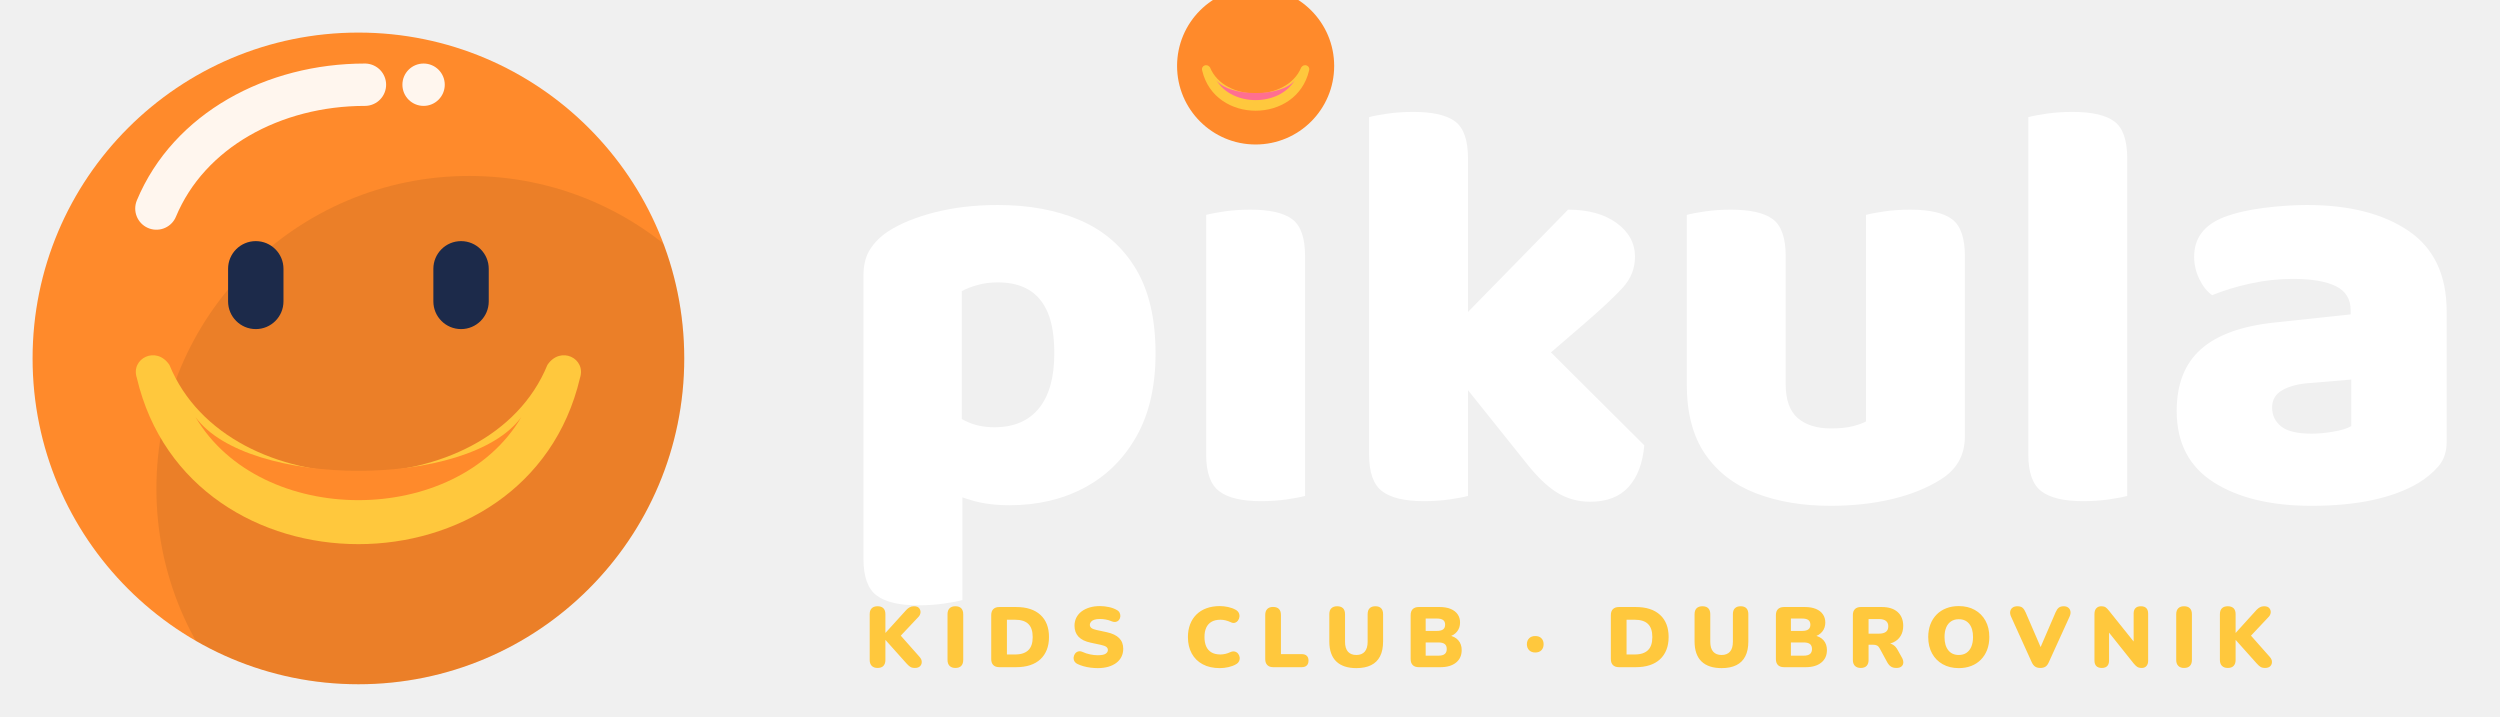
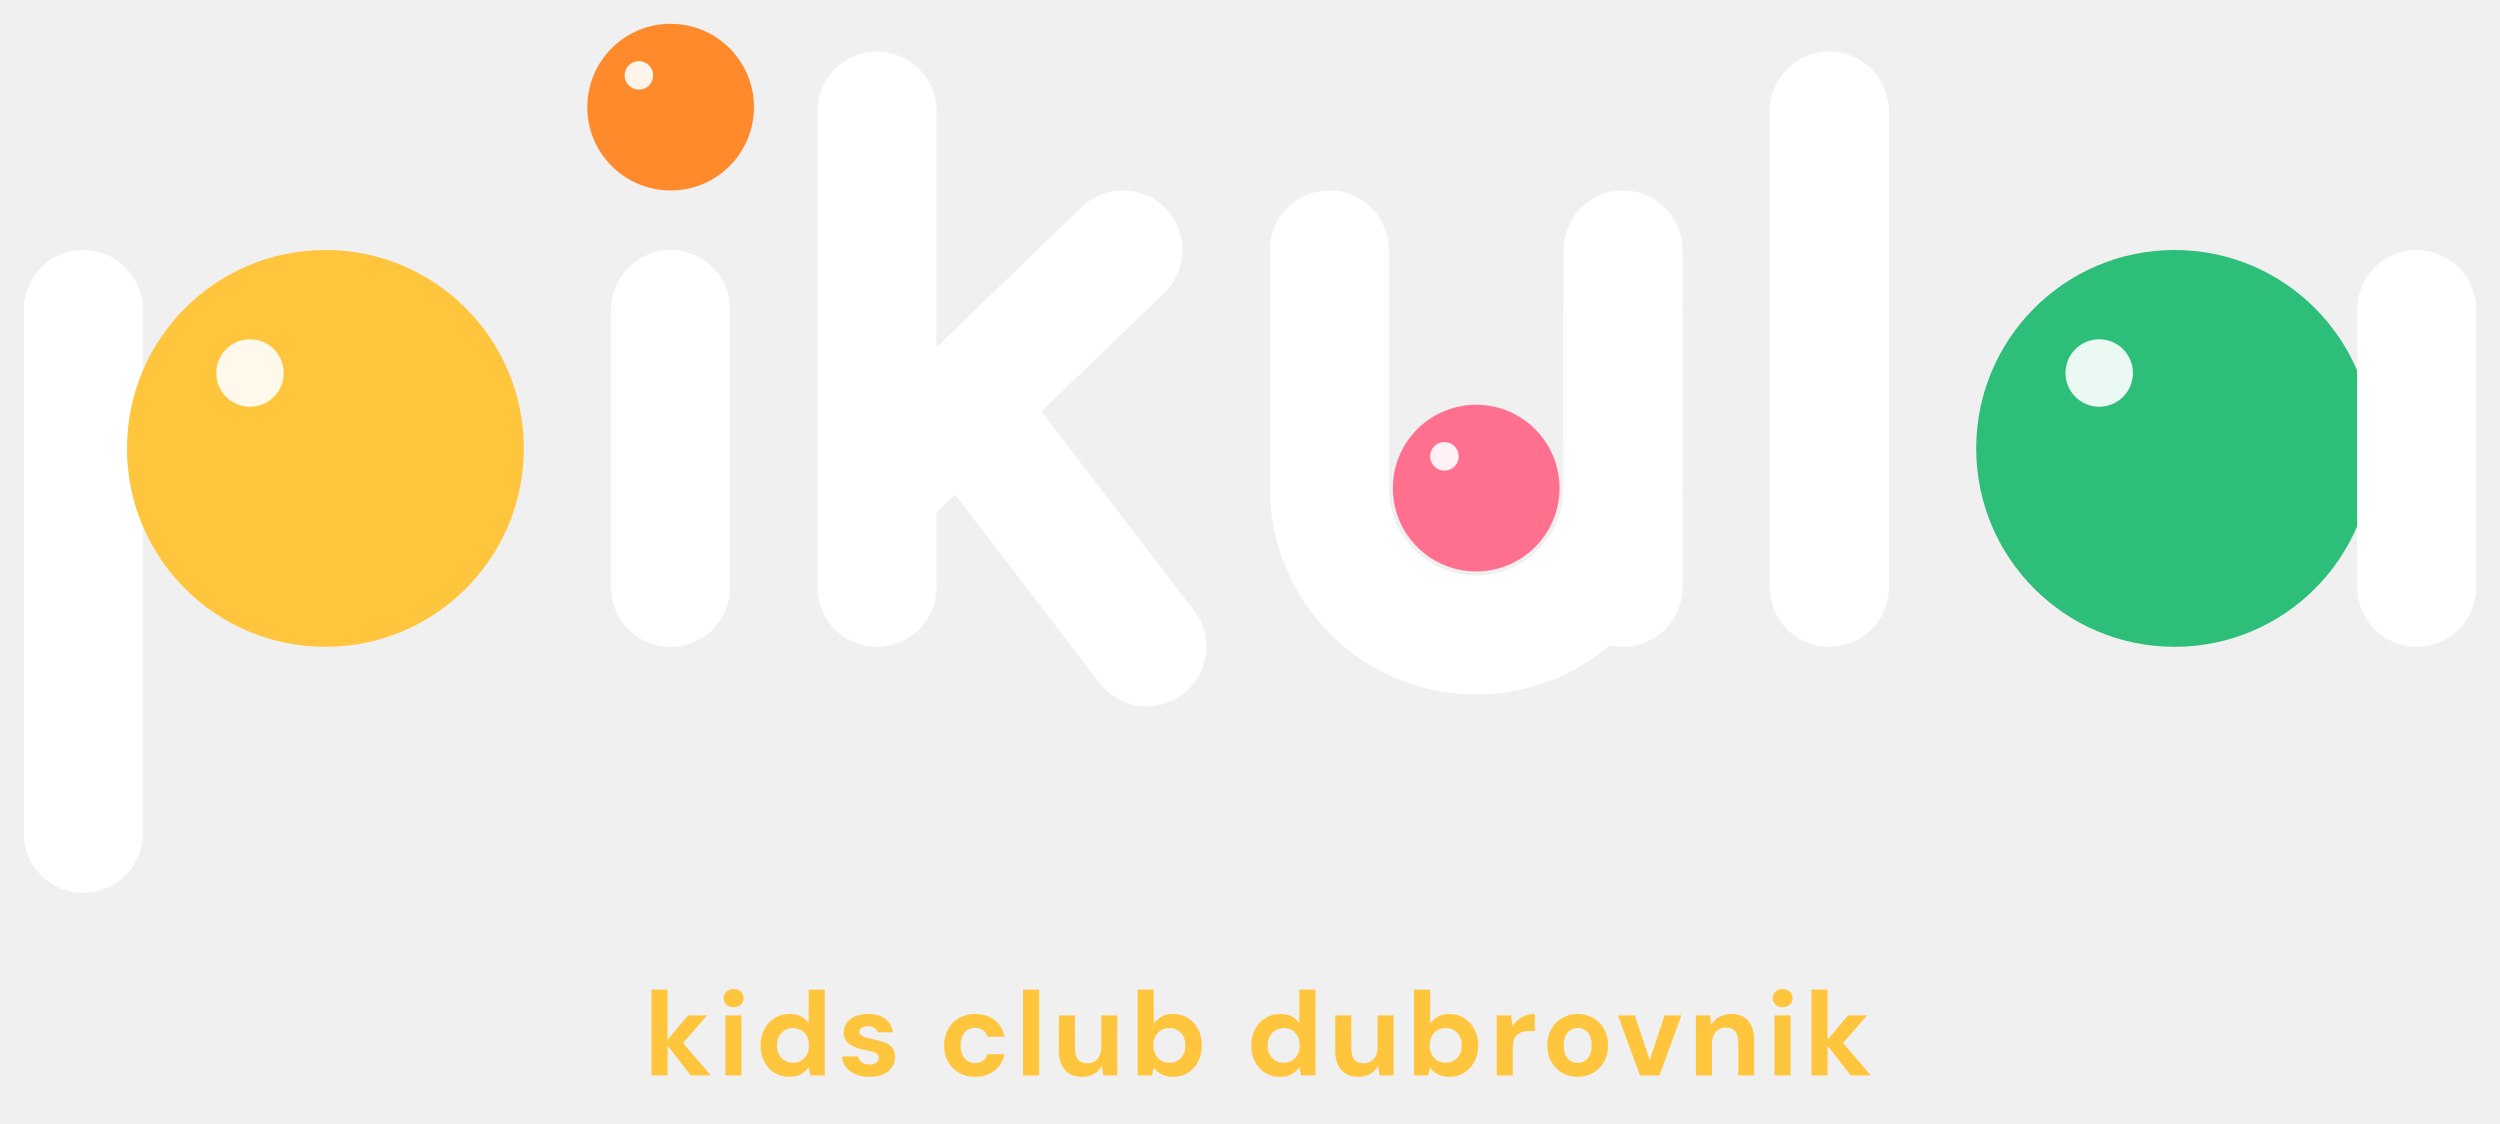
- <svg xmlns="http://www.w3.org/2000/svg" viewBox="0 0 644.5 184.8" width="644.5" height="184.8">
-   <g transform="translate(92.4 92.4) scale(0.84)">
-     <g>
-       <circle r="100" fill="#FF8A2B" />
-       <clipPath id="phic">
-         <circle r="100" />
-       </clipPath>
-       <g clip-path="url(#phic)">
-         <circle cx="34" cy="40" r="96" fill="#000" opacity=".08" />
-       </g>
-       <path d="M-68,6 C-52,74 52,74 68,6 C70,0 62,-4 58,2 C40,46 -40,46 -58,2 C-62,-4 -70,0 -68,6 Z" fill="#FFC83D" />
-       <path d="M-50,18 C-30,52 30,52 50,18 C34,40 -34,40 -50,18 Z" fill="#FF8A2B" />
-       <rect x="-40" y="-36" width="17" height="27" rx="8.5" fill="#1C2A4A" />
-       <rect x="23" y="-36" width="17" height="27" rx="8.5" fill="#1C2A4A" />
-       <path d="M-62,-46 C-52,-70 -26,-84 2,-84" fill="none" stroke="#fff" stroke-width="13" stroke-linecap="round" opacity=".92" />
-       <circle cx="20" cy="-84" r="6.5" fill="#fff" opacity=".92" />
-     </g>
+ <svg xmlns="http://www.w3.org/2000/svg" viewBox="0 0 630.0 283.0" width="630.0" height="283.0">
+   <g transform="translate(6 163.0) scale(1.0)">
+     <rect x="0.0" y="-100.0" width="30" height="162.0" rx="15.0" fill="#FFFFFF" />
+     <circle cx="76.0" cy="-50.0" r="50.0" fill="#FFC53D" />
+     <circle cx="57.0" cy="-69.0" r="8.5" fill="#fff" opacity=".9" />
+     <rect x="148.0" y="-100.0" width="30" height="100.0" rx="15.0" fill="#FFFFFF" />
+     <circle cx="163.0" cy="-136.0" r="21.0" fill="#FF8A2B" />
+     <circle cx="155.0" cy="-144.0" r="3.6" fill="#fff" opacity=".9" />
+     <rect x="200.0" y="-150.0" width="30" height="150.0" rx="15.0" fill="#FFFFFF" />
+     <path d="M221.0,-46 L277.0,-100 M237.0,-60 L283.0,0" stroke="#FFFFFF" stroke-width="30" stroke-linecap="round" fill="none" />
+     <path d="M329.0,-100 V-40 A37,37 0 0 0 403.0,-40 V-100" stroke="#FFFFFF" stroke-width="30" stroke-linecap="round" fill="none" />
+     <rect x="388.0" y="-100.0" width="30" height="100.0" rx="15.0" fill="#FFFFFF" />
+     <circle cx="366.0" cy="-40.0" r="21.0" fill="#FF6F8E" />
+     <circle cx="358.0" cy="-48.0" r="3.6" fill="#fff" opacity=".9" />
+     <rect x="440.0" y="-150.0" width="30" height="150.0" rx="15.0" fill="#FFFFFF" />
+     <circle cx="542.0" cy="-50.0" r="50.0" fill="#2DBE7A" />
+     <circle cx="523.0" cy="-69.0" r="8.5" fill="#fff" opacity=".9" />
+     <rect x="588.0" y="-100.0" width="30" height="100.0" rx="15.0" fill="#FFFFFF" />
  </g>
-   <path d="M260.25 130.25Q271.05 130.25 279.525 125.75Q288.0 121.25 292.95 112.55Q297.9 103.85 297.9 91.1Q297.9 77.75 292.8 69.275Q287.7 60.8 278.55 56.825Q269.4 52.85 257.25 52.85Q248.4 52.85 241.05 54.725Q233.7 56.6 229.05 59.6Q226.05 61.55 224.325 64.25Q222.6 66.95 222.6 71.0V119.75H247.95V75.05Q249.6 74.15 252 73.475Q254.4 72.8 257.25 72.8Q262.05 72.8 265.275 74.75Q268.5 76.7 270.15 80.675Q271.8 84.65 271.8 91.1Q271.8 100.4 267.825 105.275Q263.85 110.15 256.35 110.15Q252.15 110.15 248.85 108.5Q245.55 106.85 243 104.9V126.2Q246.6 127.85 250.725 129.05Q254.85 130.25 260.25 130.25ZM248.1 113.6H222.6V144.05Q222.6 150.95 225.975 153.5Q229.35 156.05 236.7 156.05Q240.3 156.05 243.375 155.6Q246.45 155.15 248.1 154.7Z" fill="#FFFFFF" />
-   <path d="M310.95 89.45H336.45V127.85Q334.8 128.3 331.725 128.75Q328.65 129.2 325.05 129.2Q317.7 129.2 314.325 126.65Q310.95 124.1 310.95 117.2ZM336.45 96.35H310.95V55.4Q312.6 54.95 315.675 54.5Q318.75 54.05 322.35 54.05Q329.85 54.05 333.15 56.525Q336.45 59.0 336.45 66.05Z" fill="#FFFFFF" />
-   <path d="M389.1 100.1 370.5 88.55 404.25 54.05Q412.05 54.05 416.775 57.5Q421.5 60.95 421.5 66.2Q421.5 70.7 418.35 74.15Q415.2 77.6 408.6 83.3ZM371.7 92.15 392.25 83.3 423.9 114.8Q423.3 121.7 419.85 125.525Q416.4 129.35 409.95 129.35Q405.3 129.35 401.475 127.025Q397.65 124.7 393.3 119.15ZM352.95 88.4H378.45V127.85Q376.8 128.3 373.725 128.75Q370.65 129.2 367.05 129.2Q359.7 129.2 356.325 126.65Q352.95 124.1 352.95 117.2ZM378.45 101.75H352.95V30.2Q354.6 29.75 357.675 29.3Q360.75 28.85 364.35 28.85Q371.85 28.85 375.15 31.325Q378.45 33.8 378.45 40.85ZM434.85 99.05V89.15H460.35V99.05Q460.35 105.05 463.425 107.75Q466.5 110.45 472.05 110.45Q475.5 110.45 477.75 109.85Q480 109.25 481.05 108.65V89.15H506.55V112.4Q506.55 116.15 504.975 118.925Q503.4 121.7 500.25 123.65Q495 126.95 487.725 128.675Q480.45 130.4 471.9 130.4Q461.1 130.4 452.7 127.175Q444.3 123.95 439.575 117.05Q434.85 110.15 434.85 99.05ZM506.55 95.6H481.05V55.4Q482.7 54.95 485.775 54.5Q488.85 54.05 492.45 54.05Q499.95 54.05 503.25 56.525Q506.55 59.0 506.55 66.05ZM460.35 95.6H434.85V55.4Q436.5 54.95 439.575 54.5Q442.65 54.05 446.25 54.05Q453.75 54.05 457.05 56.525Q460.35 59.0 460.35 66.05ZM522.9 88.4H548.4V127.85Q546.75 128.3 543.675 128.75Q540.6 129.2 537 129.2Q529.65 129.2 526.275 126.65Q522.9 124.1 522.9 117.2ZM548.4 101.75H522.9V30.2Q524.55 29.75 527.625 29.3Q530.7 28.85 534.3 28.85Q541.8 28.85 545.1 31.325Q548.4 33.8 548.4 40.85ZM595.95 111.8Q598.5 111.8 601.575 111.275Q604.65 110.75 606.15 109.85V97.85L595.35 98.75Q591.15 99.05 588.45 100.55Q585.75 102.05 585.75 105.05Q585.75 108.05 588.075 109.925Q590.4 111.8 595.95 111.8ZM594.75 52.85Q611.1 52.85 620.925 59.525Q630.75 66.2 630.75 80.3V113.9Q630.75 117.8 628.575 120.275Q626.4 122.75 623.4 124.55Q618.6 127.4 611.7 128.9Q604.8 130.4 595.95 130.4Q580.2 130.4 570.675 124.325Q561.15 118.25 561.15 105.95Q561.15 95.6 567.375 90.05Q573.6 84.5 586.35 83.15L606 81.05V80.0Q606 75.65 602.175 73.775Q598.35 71.9 591.15 71.9Q585.6 71.9 580.125 73.1Q574.65 74.3 570.3 76.1Q568.35 74.75 567.0 71.975Q565.65 69.2 565.65 66.2Q565.65 59.0 573.3 56.0Q577.65 54.35 583.575 53.6Q589.5 52.85 594.75 52.85Z" fill="#FFFFFF" />
-   <g transform="translate(323.70 17.00) scale(0.2025)">
-     <g>
-       <circle r="100" fill="#FF8A2B" />
-       <path d="M-68,6 C-52,74 52,74 68,6 C70,0 62,-4 58,2 C40,46 -40,46 -58,2 C-62,-4 -70,0 -68,6 Z" fill="#FFC83D" />
-       <path d="M-50,18 C-30,52 30,52 50,18 C34,40 -34,40 -50,18 Z" fill="#FF6F91" />
-     </g>
+   <g transform="translate(160.2 271.0)">
+     <path d="M13.88 0.0 7.43 -8.28 13.22 -15.12H17.99L10.52 -6.57V-9.78L18.92 0.0ZM3.98 0.0V-21.6H8.03V0.0ZM22.61 0.0V-15.12H26.66V0.0ZM24.65 -17.19Q23.57 -17.19 22.865 -17.835Q22.16 -18.48 22.16 -19.47Q22.16 -20.46 22.865 -21.105Q23.57 -21.75 24.65 -21.75Q25.76 -21.75 26.465 -21.105Q27.17 -20.46 27.17 -19.47Q27.17 -18.48 26.465 -17.835Q25.76 -17.19 24.65 -17.19ZM38.66 0.36Q36.59 0.36 34.955 -0.66Q33.32 -1.68 32.39 -3.48Q31.46 -5.28 31.46 -7.53Q31.46 -9.84 32.405 -11.625Q33.35 -13.41 35.015 -14.445Q36.68 -15.48 38.75 -15.48Q40.37 -15.48 41.6 -14.88Q42.83 -14.28 43.58 -13.17V-21.6H47.63V0.0H44.03L43.58 -2.07Q43.13 -1.44 42.455 -0.87Q41.78 -0.3 40.85 0.03Q39.92 0.36 38.66 0.36ZM39.62 -3.18Q40.82 -3.18 41.735 -3.735Q42.65 -4.29 43.16 -5.28Q43.67 -6.27 43.67 -7.56Q43.67 -8.85 43.16 -9.84Q42.65 -10.83 41.735 -11.385Q40.82 -11.94 39.62 -11.94Q38.48 -11.94 37.55 -11.385Q36.62 -10.83 36.095 -9.84Q35.57 -8.85 35.57 -7.59Q35.57 -6.27 36.095 -5.28Q36.62 -4.29 37.535 -3.735Q38.45 -3.18 39.62 -3.18ZM58.97 0.36Q56.9 0.36 55.37 -0.3Q53.84 -0.96 52.97 -2.13Q52.1 -3.3 51.98 -4.77H56Q56.15 -4.2 56.51 -3.735Q56.87 -3.27 57.47 -3.0Q58.07 -2.73 58.91 -2.73Q59.72 -2.73 60.23 -2.955Q60.74 -3.18 60.995 -3.57Q61.25 -3.96 61.25 -4.38Q61.25 -5.01 60.89 -5.355Q60.53 -5.7 59.84 -5.91Q59.15 -6.12 58.16 -6.33Q57.08 -6.54 56.045 -6.855Q55.01 -7.17 54.2 -7.65Q53.39 -8.13 52.91 -8.88Q52.43 -9.63 52.43 -10.74Q52.43 -12.09 53.15 -13.155Q53.87 -14.22 55.25 -14.85Q56.63 -15.48 58.58 -15.48Q61.31 -15.48 62.9 -14.25Q64.49 -13.02 64.79 -10.86H60.98Q60.8 -11.55 60.185 -11.955Q59.57 -12.36 58.55 -12.36Q57.47 -12.36 56.9 -11.97Q56.33 -11.58 56.33 -10.95Q56.33 -10.53 56.705 -10.2Q57.08 -9.87 57.77 -9.645Q58.46 -9.42 59.45 -9.21Q61.19 -8.85 62.51 -8.385Q63.83 -7.92 64.58 -7.065Q65.33 -6.21 65.33 -4.59Q65.33 -3.15 64.55 -2.025Q63.77 -0.9 62.345 -0.27Q60.92 0.36 58.97 0.36ZM85.52 0.36Q83.24 0.36 81.47 -0.66Q79.7 -1.68 78.71 -3.45Q77.72 -5.22 77.72 -7.5Q77.72 -9.84 78.71 -11.625Q79.7 -13.41 81.47 -14.445Q83.24 -15.48 85.52 -15.48Q88.43 -15.48 90.41 -13.95Q92.39 -12.42 92.93 -9.75H88.64Q88.37 -10.8 87.515 -11.4Q86.66 -12.0 85.49 -12.0Q84.44 -12.0 83.615 -11.475Q82.79 -10.95 82.325 -9.945Q81.86 -8.94 81.86 -7.56Q81.86 -6.51 82.13 -5.685Q82.4 -4.86 82.88 -4.275Q83.36 -3.69 84.035 -3.39Q84.71 -3.09 85.49 -3.09Q86.27 -3.09 86.915 -3.36Q87.56 -3.63 88.01 -4.125Q88.46 -4.62 88.64 -5.34H92.93Q92.39 -2.73 90.395 -1.185Q88.4 0.36 85.52 0.36ZM97.61 0.0V-21.6H101.66V0.0ZM112.46 0.36Q110.63 0.36 109.325 -0.405Q108.02 -1.17 107.33 -2.655Q106.64 -4.14 106.64 -6.33V-15.12H110.69V-6.75Q110.69 -4.92 111.455 -3.99Q112.22 -3.06 113.81 -3.06Q114.83 -3.06 115.61 -3.525Q116.39 -3.99 116.855 -4.875Q117.32 -5.76 117.32 -7.05V-15.12H121.34V0.0H117.8L117.47 -2.46Q116.81 -1.17 115.52 -0.405Q114.23 0.36 112.46 0.36ZM135.44 0.36Q134.27 0.36 133.355 0.06Q132.44 -0.24 131.735 -0.765Q131.03 -1.29 130.55 -1.95L130.1 0.0H126.5V-21.6H130.55V-13.02Q131.27 -14.07 132.455 -14.775Q133.64 -15.48 135.41 -15.48Q137.51 -15.48 139.145 -14.445Q140.78 -13.41 141.725 -11.625Q142.67 -9.84 142.67 -7.53Q142.67 -5.28 141.725 -3.48Q140.78 -1.68 139.16 -0.66Q137.54 0.36 135.44 0.36ZM134.48 -3.18Q135.68 -3.18 136.595 -3.735Q137.51 -4.29 138.02 -5.265Q138.53 -6.24 138.53 -7.53Q138.53 -8.82 138.02 -9.825Q137.51 -10.83 136.595 -11.385Q135.68 -11.94 134.48 -11.94Q133.31 -11.94 132.395 -11.385Q131.48 -10.83 130.955 -9.84Q130.43 -8.85 130.43 -7.56Q130.43 -6.27 130.955 -5.265Q131.48 -4.26 132.395 -3.72Q133.31 -3.18 134.48 -3.18ZM162.32 0.36Q160.25 0.36 158.615 -0.66Q156.98 -1.68 156.05 -3.48Q155.12 -5.28 155.12 -7.53Q155.12 -9.84 156.065 -11.625Q157.01 -13.41 158.675 -14.445Q160.34 -15.48 162.41 -15.48Q164.03 -15.48 165.26 -14.88Q166.49 -14.28 167.24 -13.17V-21.6H171.29V0.0H167.69L167.24 -2.07Q166.79 -1.44 166.115 -0.87Q165.44 -0.3 164.51 0.03Q163.58 0.36 162.32 0.36ZM163.28 -3.18Q164.48 -3.18 165.395 -3.735Q166.31 -4.29 166.82 -5.28Q167.33 -6.27 167.33 -7.56Q167.33 -8.85 166.82 -9.84Q166.31 -10.83 165.395 -11.385Q164.48 -11.94 163.28 -11.94Q162.14 -11.94 161.21 -11.385Q160.28 -10.83 159.755 -9.84Q159.23 -8.85 159.23 -7.59Q159.23 -6.27 159.755 -5.28Q160.28 -4.29 161.195 -3.735Q162.11 -3.18 163.28 -3.18ZM182.09 0.36Q180.26 0.36 178.955 -0.405Q177.65 -1.17 176.96 -2.655Q176.27 -4.14 176.27 -6.33V-15.12H180.32V-6.75Q180.32 -4.92 181.085 -3.99Q181.85 -3.06 183.44 -3.06Q184.46 -3.06 185.24 -3.525Q186.02 -3.99 186.485 -4.875Q186.95 -5.76 186.95 -7.05V-15.12H190.97V0.0H187.43L187.1 -2.46Q186.44 -1.17 185.15 -0.405Q183.86 0.36 182.09 0.36ZM205.07 0.36Q203.9 0.36 202.985 0.06Q202.07 -0.24 201.365 -0.765Q200.66 -1.29 200.18 -1.95L199.73 0.0H196.13V-21.6H200.18V-13.02Q200.9 -14.07 202.085 -14.775Q203.27 -15.48 205.04 -15.48Q207.14 -15.48 208.775 -14.445Q210.41 -13.41 211.355 -11.625Q212.3 -9.84 212.3 -7.53Q212.3 -5.28 211.355 -3.48Q210.41 -1.68 208.79 -0.66Q207.17 0.36 205.07 0.36ZM204.11 -3.18Q205.31 -3.18 206.225 -3.735Q207.14 -4.29 207.65 -5.265Q208.16 -6.24 208.16 -7.53Q208.16 -8.82 207.65 -9.825Q207.14 -10.83 206.225 -11.385Q205.31 -11.94 204.11 -11.94Q202.94 -11.94 202.025 -11.385Q201.11 -10.83 200.585 -9.84Q200.06 -8.85 200.06 -7.56Q200.06 -6.27 200.585 -5.265Q201.11 -4.26 202.025 -3.72Q202.94 -3.18 204.11 -3.18ZM216.98 0.0V-15.12H220.58L220.97 -12.33Q221.51 -13.32 222.335 -14.01Q223.16 -14.7 224.225 -15.09Q225.29 -15.48 226.58 -15.48V-11.19H225.2Q224.3 -11.19 223.535 -10.98Q222.77 -10.77 222.2 -10.305Q221.63 -9.84 221.33 -9.03Q221.03 -8.22 221.03 -6.99V0.0ZM237.35 0.36Q235.19 0.36 233.465 -0.645Q231.74 -1.65 230.735 -3.435Q229.73 -5.22 229.73 -7.53Q229.73 -9.9 230.735 -11.685Q231.74 -13.47 233.48 -14.475Q235.22 -15.48 237.38 -15.48Q239.57 -15.48 241.295 -14.475Q243.02 -13.47 244.025 -11.685Q245.03 -9.9 245.03 -7.56Q245.03 -5.22 244.025 -3.435Q243.02 -1.65 241.28 -0.645Q239.54 0.36 237.35 0.36ZM237.35 -3.15Q238.37 -3.15 239.165 -3.63Q239.96 -4.11 240.425 -5.1Q240.89 -6.09 240.89 -7.56Q240.89 -9.03 240.425 -10.005Q239.96 -10.98 239.165 -11.475Q238.37 -11.97 237.38 -11.97Q236.42 -11.97 235.61 -11.475Q234.8 -10.98 234.335 -10.005Q233.87 -9.03 233.87 -7.56Q233.87 -6.09 234.335 -5.1Q234.8 -4.11 235.595 -3.63Q236.39 -3.15 237.35 -3.15ZM253.07 0.0 247.52 -15.12H251.78L255.53 -3.81L259.28 -15.12H263.51L257.99 0.0ZM267.17 0.0V-15.12H270.74L271.04 -12.66Q271.73 -13.92 273.005 -14.7Q274.28 -15.48 276.05 -15.48Q277.94 -15.48 279.23 -14.7Q280.52 -13.92 281.195 -12.42Q281.87 -10.92 281.87 -8.73V0.0H277.85V-8.34Q277.85 -10.14 277.085 -11.1Q276.32 -12.06 274.73 -12.06Q273.71 -12.06 272.915 -11.58Q272.12 -11.1 271.67 -10.215Q271.22 -9.33 271.22 -8.07V0.0ZM286.97 0.0V-15.12H291.02V0.0ZM289.01 -17.19Q287.93 -17.19 287.225 -17.835Q286.52 -18.48 286.52 -19.47Q286.52 -20.46 287.225 -21.105Q287.93 -21.75 289.01 -21.75Q290.12 -21.75 290.825 -21.105Q291.53 -20.46 291.53 -19.47Q291.53 -18.48 290.825 -17.835Q290.12 -17.19 289.01 -17.19ZM306.2 0.0 299.75 -8.28 305.54 -15.12H310.31L302.84 -6.57V-9.78L311.24 0.0ZM296.3 0.0V-21.6H300.35V0.0Z" fill="#FFC53D" />
  </g>
-   <path d="M226.232 172.198Q225.264 172.198 224.736 171.659Q224.208 171.12 224.208 170.152V158.338Q224.208 157.326 224.736 156.809Q225.264 156.292 226.232 156.292Q227.222 156.292 227.739 156.809Q228.256 157.326 228.256 158.338V163.134H228.3L233.646 157.238Q234.064 156.798 234.537 156.545Q235.01 156.292 235.604 156.292Q236.528 156.292 236.935 156.765Q237.342 157.238 237.309 157.865Q237.276 158.492 236.792 159.02L231.468 164.674V163.024L237.056 169.338Q237.628 169.976 237.628 170.647Q237.628 171.318 237.177 171.758Q236.726 172.198 235.846 172.198Q235.098 172.198 234.647 171.901Q234.196 171.604 233.668 171.01L228.3 165.004H228.256V170.152Q228.256 171.12 227.75 171.659Q227.244 172.198 226.232 172.198ZM246.296 172.198Q245.328 172.198 244.8 171.659Q244.272 171.12 244.272 170.13V158.36Q244.272 157.348 244.8 156.82Q245.328 156.292 246.296 156.292Q247.286 156.292 247.803 156.82Q248.32 157.348 248.32 158.36V170.13Q248.32 171.12 247.814 171.659Q247.308 172.198 246.296 172.198ZM257.648 172.0Q256.614 172.0 256.075 171.461Q255.536 170.922 255.536 169.91V158.58Q255.536 157.568 256.075 157.029Q256.614 156.49 257.648 156.49H261.96Q266.008 156.49 268.219 158.514Q270.43 160.538 270.43 164.234Q270.43 166.082 269.858 167.523Q269.286 168.964 268.208 169.965Q267.13 170.966 265.557 171.483Q263.984 172.0 261.96 172.0ZM259.584 168.722H261.696Q262.862 168.722 263.709 168.436Q264.556 168.15 265.117 167.6Q265.678 167.05 265.953 166.214Q266.228 165.378 266.228 164.234Q266.228 161.946 265.106 160.857Q263.984 159.768 261.696 159.768H259.584ZM282.992 172.242Q282.112 172.242 281.155 172.121Q280.198 172.0 279.34 171.758Q278.482 171.516 277.8 171.186Q277.206 170.9 276.964 170.427Q276.722 169.954 276.788 169.426Q276.854 168.898 277.162 168.491Q277.47 168.084 277.976 167.941Q278.482 167.798 279.12 168.084Q279.956 168.48 281.012 168.7Q282.068 168.92 282.992 168.92Q284.444 168.92 285.027 168.535Q285.61 168.15 285.61 167.578Q285.61 167.072 285.203 166.764Q284.796 166.456 283.762 166.236L281.188 165.686Q279.076 165.246 278.042 164.146Q277.008 163.046 277.008 161.308Q277.008 160.164 277.481 159.229Q277.954 158.294 278.823 157.634Q279.692 156.974 280.891 156.611Q282.09 156.248 283.564 156.248Q284.708 156.248 285.885 156.501Q287.062 156.754 287.92 157.26Q288.426 157.524 288.646 157.986Q288.866 158.448 288.822 158.943Q288.778 159.438 288.481 159.812Q288.184 160.186 287.689 160.307Q287.194 160.428 286.512 160.142Q285.874 159.856 285.071 159.713Q284.268 159.57 283.52 159.57Q282.706 159.57 282.134 159.757Q281.562 159.944 281.265 160.296Q280.968 160.648 280.968 161.11Q280.968 161.572 281.353 161.891Q281.738 162.21 282.772 162.43L285.324 162.98Q287.458 163.442 288.514 164.498Q289.57 165.554 289.57 167.248Q289.57 168.392 289.108 169.316Q288.646 170.24 287.788 170.889Q286.93 171.538 285.72 171.89Q284.51 172.242 282.992 172.242ZM314.474 172.242Q311.9 172.242 310.052 171.252Q308.204 170.262 307.225 168.458Q306.246 166.654 306.246 164.234Q306.246 162.43 306.807 160.956Q307.368 159.482 308.435 158.426Q309.502 157.37 311.031 156.809Q312.56 156.248 314.474 156.248Q315.486 156.248 316.575 156.479Q317.664 156.71 318.5 157.172Q319.116 157.502 319.358 158.008Q319.6 158.514 319.523 159.042Q319.446 159.57 319.138 159.988Q318.83 160.406 318.346 160.549Q317.862 160.692 317.29 160.406Q316.63 160.098 315.981 159.933Q315.332 159.768 314.628 159.768Q313.264 159.768 312.351 160.285Q311.438 160.802 310.976 161.792Q310.514 162.782 310.514 164.234Q310.514 165.686 310.976 166.687Q311.438 167.688 312.351 168.205Q313.264 168.722 314.628 168.722Q315.2 168.722 315.86 168.579Q316.52 168.436 317.158 168.128Q317.818 167.842 318.335 167.974Q318.852 168.106 319.171 168.502Q319.49 168.898 319.578 169.415Q319.666 169.932 319.435 170.438Q319.204 170.944 318.632 171.252Q317.862 171.714 316.729 171.978Q315.596 172.242 314.474 172.242ZM328.224 172.0Q327.256 172.0 326.717 171.461Q326.178 170.922 326.178 169.954V158.514Q326.178 157.524 326.706 156.996Q327.234 156.468 328.202 156.468Q329.192 156.468 329.709 156.996Q330.226 157.524 330.226 158.514V168.634H335.594Q336.43 168.634 336.881 169.063Q337.332 169.492 337.332 170.306Q337.332 171.12 336.881 171.56Q336.43 172.0 335.594 172.0ZM349.674 172.242Q347.98 172.242 346.682 171.813Q345.384 171.384 344.493 170.526Q343.602 169.668 343.151 168.381Q342.7 167.094 342.7 165.4V158.338Q342.7 157.326 343.228 156.809Q343.756 156.292 344.724 156.292Q345.714 156.292 346.231 156.809Q346.748 157.326 346.748 158.338V165.444Q346.748 167.138 347.496 167.996Q348.244 168.854 349.674 168.854Q351.082 168.854 351.83 167.996Q352.578 167.138 352.578 165.444V158.338Q352.578 157.326 353.095 156.809Q353.612 156.292 354.58 156.292Q355.548 156.292 356.054 156.809Q356.56 157.326 356.56 158.338V165.4Q356.56 167.666 355.779 169.195Q354.998 170.724 353.458 171.483Q351.918 172.242 349.674 172.242ZM365.778 172.0Q364.744 172.0 364.205 171.461Q363.666 170.922 363.666 169.91V158.58Q363.666 157.568 364.205 157.029Q364.744 156.49 365.778 156.49H371.146Q372.818 156.49 373.995 156.985Q375.172 157.48 375.788 158.382Q376.404 159.284 376.404 160.494Q376.404 161.858 375.623 162.826Q374.842 163.794 373.5 164.146V163.794Q375.084 164.08 375.953 165.07Q376.822 166.06 376.822 167.6Q376.822 169.646 375.359 170.823Q373.896 172.0 371.366 172.0ZM367.538 169.03H370.816Q371.938 169.03 372.455 168.601Q372.972 168.172 372.972 167.314Q372.972 166.456 372.455 166.038Q371.938 165.62 370.816 165.62H367.538ZM367.538 162.65H370.42Q371.52 162.65 372.037 162.254Q372.554 161.858 372.554 161.044Q372.554 160.23 372.037 159.845Q371.52 159.46 370.42 159.46H367.538ZM395.786 168.216Q394.796 168.216 394.213 167.622Q393.63 167.028 393.63 166.082Q393.63 165.136 394.213 164.553Q394.796 163.97 395.786 163.97Q396.82 163.97 397.381 164.553Q397.942 165.136 397.942 166.082Q397.942 167.028 397.381 167.622Q396.82 168.216 395.786 168.216ZM417.39 172.0Q416.356 172.0 415.817 171.461Q415.278 170.922 415.278 169.91V158.58Q415.278 157.568 415.817 157.029Q416.356 156.49 417.39 156.49H421.702Q425.75 156.49 427.961 158.514Q430.172 160.538 430.172 164.234Q430.172 166.082 429.6 167.523Q429.028 168.964 427.95 169.965Q426.872 170.966 425.299 171.483Q423.726 172.0 421.702 172.0ZM419.326 168.722H421.438Q422.604 168.722 423.451 168.436Q424.298 168.15 424.859 167.6Q425.42 167.05 425.695 166.214Q425.97 165.378 425.97 164.234Q425.97 161.946 424.848 160.857Q423.726 159.768 421.438 159.768H419.326ZM443.834 172.242Q442.14 172.242 440.842 171.813Q439.544 171.384 438.653 170.526Q437.762 169.668 437.311 168.381Q436.86 167.094 436.86 165.4V158.338Q436.86 157.326 437.388 156.809Q437.916 156.292 438.884 156.292Q439.874 156.292 440.391 156.809Q440.908 157.326 440.908 158.338V165.444Q440.908 167.138 441.656 167.996Q442.404 168.854 443.834 168.854Q445.242 168.854 445.99 167.996Q446.738 167.138 446.738 165.444V158.338Q446.738 157.326 447.255 156.809Q447.772 156.292 448.74 156.292Q449.708 156.292 450.214 156.809Q450.72 157.326 450.72 158.338V165.4Q450.72 167.666 449.939 169.195Q449.158 170.724 447.618 171.483Q446.078 172.242 443.834 172.242ZM459.938 172.0Q458.904 172.0 458.365 171.461Q457.826 170.922 457.826 169.91V158.58Q457.826 157.568 458.365 157.029Q458.904 156.49 459.938 156.49H465.306Q466.978 156.49 468.155 156.985Q469.332 157.48 469.948 158.382Q470.564 159.284 470.564 160.494Q470.564 161.858 469.783 162.826Q469.002 163.794 467.66 164.146V163.794Q469.244 164.08 470.113 165.07Q470.982 166.06 470.982 167.6Q470.982 169.646 469.519 170.823Q468.056 172.0 465.526 172.0ZM461.698 169.03H464.976Q466.098 169.03 466.615 168.601Q467.132 168.172 467.132 167.314Q467.132 166.456 466.615 166.038Q466.098 165.62 464.976 165.62H461.698ZM461.698 162.65H464.58Q465.68 162.65 466.197 162.254Q466.714 161.858 466.714 161.044Q466.714 160.23 466.197 159.845Q465.68 159.46 464.58 159.46H461.698ZM479.694 172.198Q478.726 172.198 478.198 171.659Q477.67 171.12 477.67 170.152V158.536Q477.67 157.546 478.209 157.018Q478.748 156.49 479.716 156.49H485.128Q487.768 156.49 489.209 157.777Q490.65 159.064 490.65 161.352Q490.65 162.826 490.001 163.915Q489.352 165.004 488.131 165.587Q486.91 166.17 485.128 166.17L485.304 165.774H486.36Q487.306 165.774 488.032 166.225Q488.758 166.676 489.242 167.6L490.342 169.58Q490.694 170.218 490.672 170.823Q490.65 171.428 490.199 171.813Q489.748 172.198 488.89 172.198Q488.032 172.198 487.493 171.846Q486.954 171.494 486.536 170.746L484.534 167.072Q484.27 166.588 483.863 166.401Q483.456 166.214 482.928 166.214H481.718V170.152Q481.718 171.12 481.212 171.659Q480.706 172.198 479.694 172.198ZM481.718 163.354H484.402Q485.568 163.354 486.184 162.892Q486.8 162.43 486.8 161.462Q486.8 160.538 486.184 160.065Q485.568 159.592 484.402 159.592H481.718ZM504.972 172.242Q502.618 172.242 500.836 171.241Q499.054 170.24 498.075 168.436Q497.096 166.632 497.096 164.234Q497.096 162.43 497.657 160.956Q498.218 159.482 499.263 158.426Q500.308 157.37 501.76 156.809Q503.212 156.248 504.972 156.248Q507.326 156.248 509.097 157.238Q510.868 158.228 511.858 160.021Q512.848 161.814 512.848 164.234Q512.848 166.038 512.287 167.512Q511.726 168.986 510.681 170.053Q509.636 171.12 508.184 171.681Q506.732 172.242 504.972 172.242ZM504.972 168.854Q506.138 168.854 506.952 168.304Q507.766 167.754 508.206 166.72Q508.646 165.686 508.646 164.234Q508.646 162.056 507.678 160.846Q506.71 159.636 504.972 159.636Q503.828 159.636 503.003 160.175Q502.178 160.714 501.738 161.737Q501.298 162.76 501.298 164.234Q501.298 166.412 502.266 167.633Q503.234 168.854 504.972 168.854ZM526.004 172.198Q525.168 172.198 524.651 171.846Q524.134 171.494 523.782 170.724L518.458 158.976Q518.106 158.206 518.238 157.59Q518.37 156.974 518.854 156.633Q519.338 156.292 520.064 156.292Q520.966 156.292 521.417 156.688Q521.868 157.084 522.198 157.854L526.686 168.238H525.454L529.942 157.832Q530.272 157.062 530.734 156.677Q531.196 156.292 532.032 156.292Q532.714 156.292 533.176 156.633Q533.638 156.974 533.759 157.59Q533.88 158.206 533.528 158.976L528.182 170.724Q527.852 171.494 527.346 171.846Q526.84 172.198 526.004 172.198ZM541.844 172.198Q540.92 172.198 540.436 171.714Q539.952 171.23 539.952 170.284V158.294Q539.952 157.326 540.436 156.809Q540.92 156.292 541.712 156.292Q542.416 156.292 542.812 156.556Q543.208 156.82 543.692 157.436L550.666 166.148H550.05V158.184Q550.05 157.26 550.523 156.776Q550.996 156.292 551.92 156.292Q552.844 156.292 553.317 156.776Q553.79 157.26 553.79 158.184V170.372Q553.79 171.208 553.35 171.703Q552.91 172.198 552.162 172.198Q551.414 172.198 550.985 171.923Q550.556 171.648 550.072 171.054L543.098 162.32H543.714V170.284Q543.714 171.23 543.241 171.714Q542.768 172.198 541.844 172.198ZM563.052 172.198Q562.084 172.198 561.556 171.659Q561.028 171.12 561.028 170.13V158.36Q561.028 157.348 561.556 156.82Q562.084 156.292 563.052 156.292Q564.042 156.292 564.559 156.82Q565.076 157.348 565.076 158.36V170.13Q565.076 171.12 564.57 171.659Q564.064 172.198 563.052 172.198ZM574.316 172.198Q573.348 172.198 572.82 171.659Q572.292 171.12 572.292 170.152V158.338Q572.292 157.326 572.82 156.809Q573.348 156.292 574.316 156.292Q575.306 156.292 575.823 156.809Q576.34 157.326 576.34 158.338V163.134H576.384L581.73 157.238Q582.148 156.798 582.621 156.545Q583.094 156.292 583.688 156.292Q584.612 156.292 585.019 156.765Q585.426 157.238 585.393 157.865Q585.36 158.492 584.876 159.02L579.552 164.674V163.024L585.14 169.338Q585.712 169.976 585.712 170.647Q585.712 171.318 585.261 171.758Q584.81 172.198 583.93 172.198Q583.182 172.198 582.731 171.901Q582.28 171.604 581.752 171.01L576.384 165.004H576.34V170.152Q576.34 171.12 575.834 171.659Q575.328 172.198 574.316 172.198Z" fill="#FFC83D" />
</svg>
